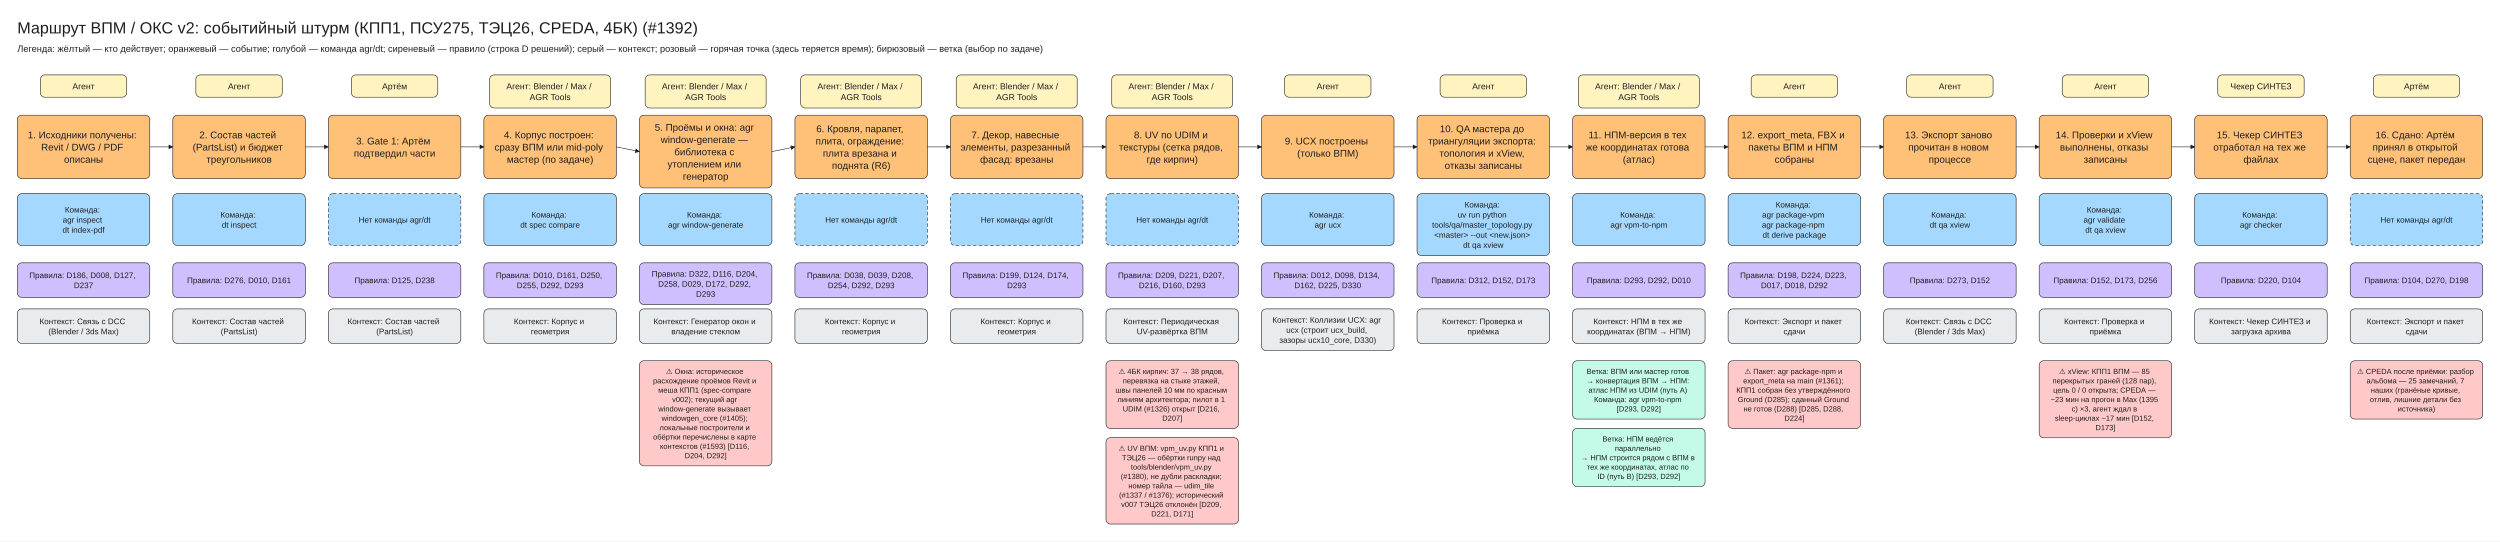
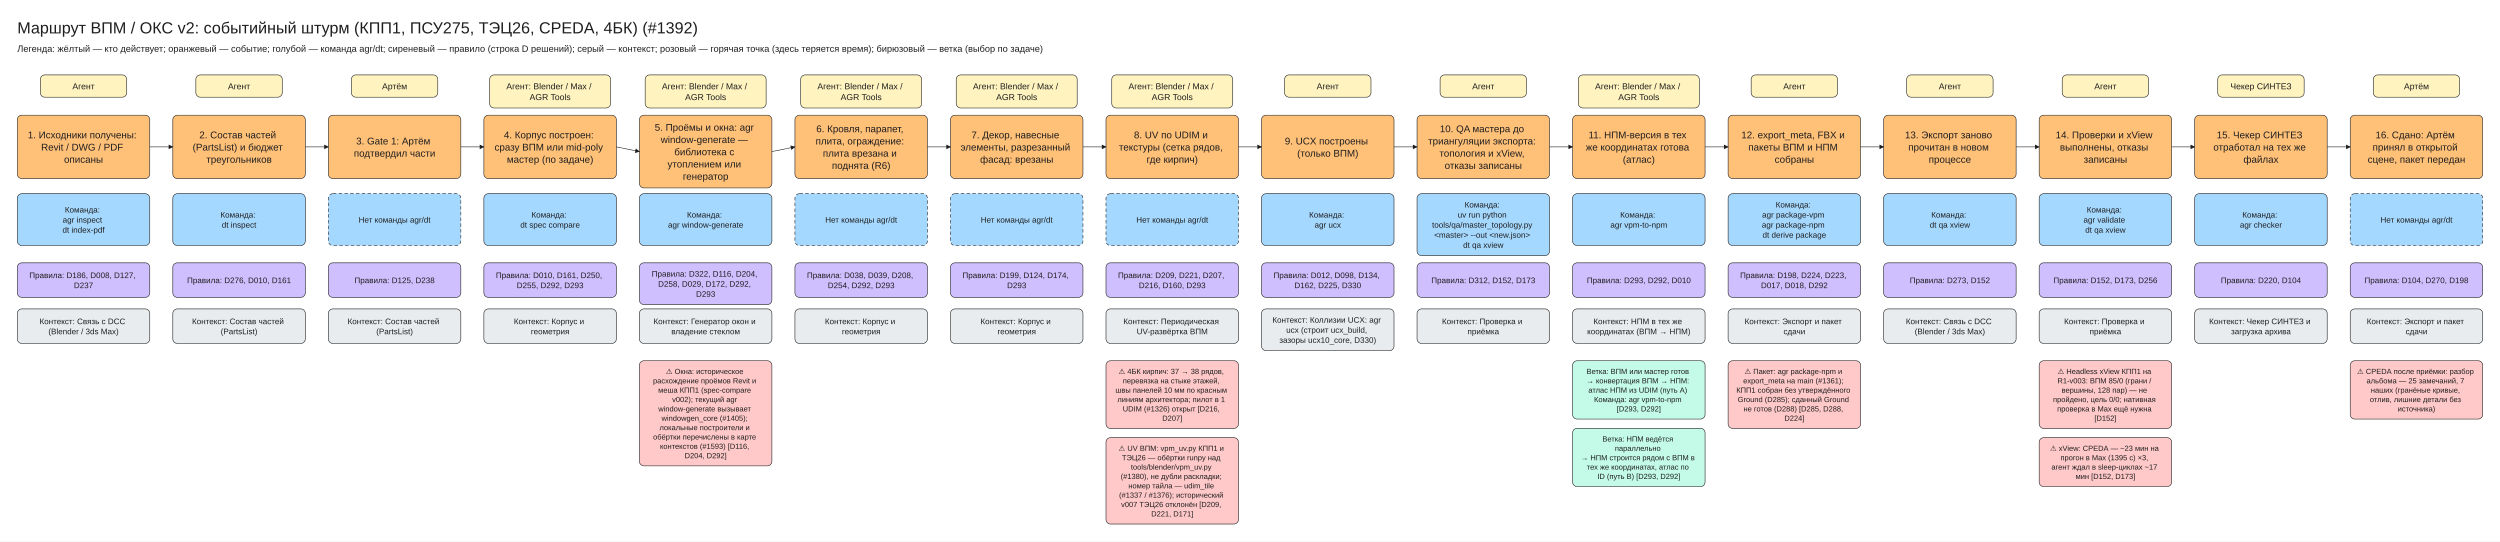
<svg xmlns="http://www.w3.org/2000/svg" viewBox="10 -30 4340 940" width="4340" height="940" font-family="Segoe UI, Arial, sans-serif">
  <defs>
    <marker id="arrow" viewBox="0 0 10 10" refX="9" refY="5" markerWidth="8" markerHeight="8" orient="auto-start-reverse">
      <path d="M0,0 L10,5 L0,10 z" fill="#1e1e1e" />
    </marker>
  </defs>
  <rect x="10" y="-30" width="4340" height="940" fill="#ffffff" />
  <rect x="80" y="100" width="150" height="38.75" rx="8" fill="#fff3bf" stroke="#1e1e1e" />
  <rect x="40" y="170" width="230" height="110" rx="8" fill="#ffc078" stroke="#1e1e1e" />
  <rect x="40" y="306.25" width="230" height="90" rx="8" fill="#a5d8ff" stroke="#1e1e1e" />
  <rect x="40" y="426.25" width="230" height="60" rx="8" fill="#d0bfff" stroke="#1e1e1e" />
  <rect x="40" y="506.25" width="230" height="60" rx="8" fill="#e9ecef" stroke="#1e1e1e" />
  <rect x="350" y="100" width="150" height="38.75" rx="8" fill="#fff3bf" stroke="#1e1e1e" />
  <rect x="310" y="170" width="230" height="110" rx="8" fill="#ffc078" stroke="#1e1e1e" />
  <line x1="270" y1="225.0" x2="310" y2="225.0" stroke="#1e1e1e" marker-end="url(#arrow)" />
  <rect x="310" y="306.25" width="230" height="90" rx="8" fill="#a5d8ff" stroke="#1e1e1e" />
  <rect x="310" y="426.25" width="230" height="60" rx="8" fill="#d0bfff" stroke="#1e1e1e" />
  <rect x="310" y="506.25" width="230" height="60" rx="8" fill="#e9ecef" stroke="#1e1e1e" />
  <rect x="620" y="100" width="150" height="38.75" rx="8" fill="#fff3bf" stroke="#1e1e1e" />
  <rect x="580" y="170" width="230" height="110" rx="8" fill="#ffc078" stroke="#1e1e1e" />
  <line x1="540" y1="225.0" x2="580" y2="225.0" stroke="#1e1e1e" marker-end="url(#arrow)" />
  <rect x="580" y="306.25" width="230" height="90" rx="8" fill="#a5d8ff" stroke="#1e1e1e" stroke-dasharray="6 4" />
  <rect x="580" y="426.25" width="230" height="60" rx="8" fill="#d0bfff" stroke="#1e1e1e" />
  <rect x="580" y="506.25" width="230" height="60" rx="8" fill="#e9ecef" stroke="#1e1e1e" />
  <rect x="860" y="100" width="210" height="57.5" rx="8" fill="#fff3bf" stroke="#1e1e1e" />
  <rect x="850" y="170" width="230" height="110" rx="8" fill="#ffc078" stroke="#1e1e1e" />
  <line x1="810" y1="225.0" x2="850" y2="225.0" stroke="#1e1e1e" marker-end="url(#arrow)" />
  <rect x="850" y="306.25" width="230" height="90" rx="8" fill="#a5d8ff" stroke="#1e1e1e" />
  <rect x="850" y="426.25" width="230" height="60" rx="8" fill="#d0bfff" stroke="#1e1e1e" />
  <rect x="850" y="506.25" width="230" height="60" rx="8" fill="#e9ecef" stroke="#1e1e1e" />
  <rect x="1130" y="100" width="210" height="57.5" rx="8" fill="#fff3bf" stroke="#1e1e1e" />
  <rect x="1120" y="170" width="230" height="126.25" rx="8" fill="#ffc078" stroke="#1e1e1e" />
  <line x1="1080" y1="225.0" x2="1120" y2="233.12" stroke="#1e1e1e" marker-end="url(#arrow)" />
  <rect x="1120" y="306.25" width="230" height="90" rx="8" fill="#a5d8ff" stroke="#1e1e1e" />
  <rect x="1120" y="426.25" width="230" height="72.5" rx="8" fill="#d0bfff" stroke="#1e1e1e" />
  <rect x="1120" y="506.25" width="230" height="60" rx="8" fill="#e9ecef" stroke="#1e1e1e" />
  <rect x="1120" y="596.25" width="230" height="182.5" rx="8" fill="#ffc9c9" stroke="#1e1e1e" />
  <rect x="1400" y="100" width="210" height="57.5" rx="8" fill="#fff3bf" stroke="#1e1e1e" />
  <rect x="1390" y="170" width="230" height="110" rx="8" fill="#ffc078" stroke="#1e1e1e" />
  <line x1="1350" y1="233.12" x2="1390" y2="225.0" stroke="#1e1e1e" marker-end="url(#arrow)" />
  <rect x="1390" y="306.25" width="230" height="90" rx="8" fill="#a5d8ff" stroke="#1e1e1e" stroke-dasharray="6 4" />
  <rect x="1390" y="426.25" width="230" height="60" rx="8" fill="#d0bfff" stroke="#1e1e1e" />
  <rect x="1390" y="506.25" width="230" height="60" rx="8" fill="#e9ecef" stroke="#1e1e1e" />
  <rect x="1670" y="100" width="210" height="57.5" rx="8" fill="#fff3bf" stroke="#1e1e1e" />
  <rect x="1660" y="170" width="230" height="110" rx="8" fill="#ffc078" stroke="#1e1e1e" />
  <line x1="1620" y1="225.0" x2="1660" y2="225.0" stroke="#1e1e1e" marker-end="url(#arrow)" />
  <rect x="1660" y="306.25" width="230" height="90" rx="8" fill="#a5d8ff" stroke="#1e1e1e" stroke-dasharray="6 4" />
  <rect x="1660" y="426.25" width="230" height="60" rx="8" fill="#d0bfff" stroke="#1e1e1e" />
  <rect x="1660" y="506.25" width="230" height="60" rx="8" fill="#e9ecef" stroke="#1e1e1e" />
  <rect x="1940" y="100" width="210" height="57.5" rx="8" fill="#fff3bf" stroke="#1e1e1e" />
  <rect x="1930" y="170" width="230" height="110" rx="8" fill="#ffc078" stroke="#1e1e1e" />
  <line x1="1890" y1="225.0" x2="1930" y2="225.0" stroke="#1e1e1e" marker-end="url(#arrow)" />
  <rect x="1930" y="306.25" width="230" height="90" rx="8" fill="#a5d8ff" stroke="#1e1e1e" stroke-dasharray="6 4" />
  <rect x="1930" y="426.25" width="230" height="60" rx="8" fill="#d0bfff" stroke="#1e1e1e" />
  <rect x="1930" y="506.25" width="230" height="60" rx="8" fill="#e9ecef" stroke="#1e1e1e" />
  <rect x="1930" y="596.25" width="230" height="117.5" rx="8" fill="#ffc9c9" stroke="#1e1e1e" />
  <rect x="1930" y="729.75" width="230" height="150.0" rx="8" fill="#ffc9c9" stroke="#1e1e1e" />
  <rect x="2240" y="100" width="150" height="38.75" rx="8" fill="#fff3bf" stroke="#1e1e1e" />
  <rect x="2200" y="170" width="230" height="110" rx="8" fill="#ffc078" stroke="#1e1e1e" />
  <line x1="2160" y1="225.0" x2="2200" y2="225.0" stroke="#1e1e1e" marker-end="url(#arrow)" />
  <rect x="2200" y="306.25" width="230" height="90" rx="8" fill="#a5d8ff" stroke="#1e1e1e" />
  <rect x="2200" y="426.25" width="230" height="60" rx="8" fill="#d0bfff" stroke="#1e1e1e" />
  <rect x="2200" y="506.25" width="230" height="72.5" rx="8" fill="#e9ecef" stroke="#1e1e1e" />
  <rect x="2510" y="100" width="150" height="38.75" rx="8" fill="#fff3bf" stroke="#1e1e1e" />
  <rect x="2470" y="170" width="230" height="110" rx="8" fill="#ffc078" stroke="#1e1e1e" />
  <line x1="2430" y1="225.0" x2="2470" y2="225.0" stroke="#1e1e1e" marker-end="url(#arrow)" />
  <rect x="2470" y="306.25" width="230" height="107.5" rx="8" fill="#a5d8ff" stroke="#1e1e1e" />
  <rect x="2470" y="426.25" width="230" height="60" rx="8" fill="#d0bfff" stroke="#1e1e1e" />
  <rect x="2470" y="506.25" width="230" height="60" rx="8" fill="#e9ecef" stroke="#1e1e1e" />
  <rect x="2750" y="100" width="210" height="57.5" rx="8" fill="#fff3bf" stroke="#1e1e1e" />
  <rect x="2740" y="170" width="230" height="110" rx="8" fill="#ffc078" stroke="#1e1e1e" />
  <line x1="2700" y1="225.0" x2="2740" y2="225.0" stroke="#1e1e1e" marker-end="url(#arrow)" />
  <rect x="2740" y="306.25" width="230" height="90" rx="8" fill="#a5d8ff" stroke="#1e1e1e" />
  <rect x="2740" y="426.25" width="230" height="60" rx="8" fill="#d0bfff" stroke="#1e1e1e" />
  <rect x="2740" y="506.25" width="230" height="60" rx="8" fill="#e9ecef" stroke="#1e1e1e" />
  <rect x="2740" y="596.25" width="230" height="101.25" rx="8" fill="#c3fae8" stroke="#1e1e1e" />
  <rect x="2740" y="713.5" width="230" height="101.25" rx="8" fill="#c3fae8" stroke="#1e1e1e" />
  <rect x="3050" y="100" width="150" height="38.75" rx="8" fill="#fff3bf" stroke="#1e1e1e" />
  <rect x="3010" y="170" width="230" height="110" rx="8" fill="#ffc078" stroke="#1e1e1e" />
  <line x1="2970" y1="225.0" x2="3010" y2="225.0" stroke="#1e1e1e" marker-end="url(#arrow)" />
  <rect x="3010" y="306.25" width="230" height="90" rx="8" fill="#a5d8ff" stroke="#1e1e1e" />
  <rect x="3010" y="426.25" width="230" height="60" rx="8" fill="#d0bfff" stroke="#1e1e1e" />
  <rect x="3010" y="506.25" width="230" height="60" rx="8" fill="#e9ecef" stroke="#1e1e1e" />
  <rect x="3010" y="596.25" width="230" height="117.5" rx="8" fill="#ffc9c9" stroke="#1e1e1e" />
  <rect x="3320" y="100" width="150" height="38.75" rx="8" fill="#fff3bf" stroke="#1e1e1e" />
  <rect x="3280" y="170" width="230" height="110" rx="8" fill="#ffc078" stroke="#1e1e1e" />
  <line x1="3240" y1="225.0" x2="3280" y2="225.0" stroke="#1e1e1e" marker-end="url(#arrow)" />
  <rect x="3280" y="306.25" width="230" height="90" rx="8" fill="#a5d8ff" stroke="#1e1e1e" />
  <rect x="3280" y="426.25" width="230" height="60" rx="8" fill="#d0bfff" stroke="#1e1e1e" />
  <rect x="3280" y="506.25" width="230" height="60" rx="8" fill="#e9ecef" stroke="#1e1e1e" />
  <rect x="3590" y="100" width="150" height="38.75" rx="8" fill="#fff3bf" stroke="#1e1e1e" />
  <rect x="3550" y="170" width="230" height="110" rx="8" fill="#ffc078" stroke="#1e1e1e" />
  <line x1="3510" y1="225.0" x2="3550" y2="225.0" stroke="#1e1e1e" marker-end="url(#arrow)" />
  <rect x="3550" y="306.25" width="230" height="90" rx="8" fill="#a5d8ff" stroke="#1e1e1e" />
  <rect x="3550" y="426.25" width="230" height="60" rx="8" fill="#d0bfff" stroke="#1e1e1e" />
  <rect x="3550" y="506.25" width="230" height="60" rx="8" fill="#e9ecef" stroke="#1e1e1e" />
-   <rect x="3550" y="596.25" width="230" height="133.75" rx="8" fill="#ffc9c9" stroke="#1e1e1e" />
+   <rect x="3550" y="596.25" width="230" height="117.5" rx="8" fill="#ffc9c9" stroke="#1e1e1e" />
+   <rect x="3550" y="729.75" width="230" height="85.0" rx="8" fill="#ffc9c9" stroke="#1e1e1e" />
  <rect x="3860" y="100" width="150" height="38.75" rx="8" fill="#fff3bf" stroke="#1e1e1e" />
  <rect x="3820" y="170" width="230" height="110" rx="8" fill="#ffc078" stroke="#1e1e1e" />
  <line x1="3780" y1="225.0" x2="3820" y2="225.0" stroke="#1e1e1e" marker-end="url(#arrow)" />
  <rect x="3820" y="306.25" width="230" height="90" rx="8" fill="#a5d8ff" stroke="#1e1e1e" />
  <rect x="3820" y="426.25" width="230" height="60" rx="8" fill="#d0bfff" stroke="#1e1e1e" />
  <rect x="3820" y="506.25" width="230" height="60" rx="8" fill="#e9ecef" stroke="#1e1e1e" />
  <rect x="4130" y="100" width="150" height="38.75" rx="8" fill="#fff3bf" stroke="#1e1e1e" />
  <rect x="4090" y="170" width="230" height="110" rx="8" fill="#ffc078" stroke="#1e1e1e" />
  <line x1="4050" y1="225.0" x2="4090" y2="225.0" stroke="#1e1e1e" marker-end="url(#arrow)" />
  <rect x="4090" y="306.25" width="230" height="90" rx="8" fill="#a5d8ff" stroke="#1e1e1e" stroke-dasharray="6 4" />
  <rect x="4090" y="426.25" width="230" height="60" rx="8" fill="#d0bfff" stroke="#1e1e1e" />
  <rect x="4090" y="506.25" width="230" height="60" rx="8" fill="#e9ecef" stroke="#1e1e1e" />
  <rect x="4090" y="596.25" width="230" height="101.25" rx="8" fill="#ffc9c9" stroke="#1e1e1e" />
  <text x="40" y="0" font-size="28" text-anchor="start" fill="#1e1e1e">
    <tspan x="40" dy="28">Маршрут ВПМ / ОКС v2: событийный штурм (КПП1, ПСУ275, ТЭЦ26, СРЕDА, 4БК) (#1392)</tspan>
  </text>
  <text x="40" y="44" font-size="16" text-anchor="start" fill="#1e1e1e">
    <tspan x="40" dy="16">Легенда: жёлтый — кто действует; оранжевый — событие; голубой — команда agr/dt; сиреневый — правило (строка D решений); серый — контекст; розовый — горячая точка (здесь теряется время); бирюзовый — ветка (выбор по задаче)</tspan>
  </text>
  <text x="155.0" y="110.0" font-size="15" text-anchor="middle" fill="#1e1e1e">
    <tspan x="155.0" dy="15">Агент</tspan>
  </text>
  <text x="155.0" y="193.12" font-size="17" text-anchor="middle" fill="#1e1e1e">
    <tspan x="155.0" dy="17">1. Исходники получены:</tspan>
    <tspan x="155.0" dy="21.25">Revit / DWG / PDF</tspan>
    <tspan x="155.0" dy="21.25">описаны</tspan>
  </text>
  <text x="155.0" y="325.0" font-size="14" text-anchor="middle" fill="#1e1e1e">
    <tspan x="155.0" dy="14">Команда:</tspan>
    <tspan x="155.0" dy="17.5">agr inspect</tspan>
    <tspan x="155.0" dy="17.5">dt index-pdf</tspan>
  </text>
  <text x="155.0" y="438.75" font-size="14" text-anchor="middle" fill="#1e1e1e">
    <tspan x="155.0" dy="14">Правила: D186, D008, D127,</tspan>
    <tspan x="155.0" dy="17.5">D237</tspan>
  </text>
  <text x="155.0" y="518.75" font-size="14" text-anchor="middle" fill="#1e1e1e">
    <tspan x="155.0" dy="14">Контекст: Связь с DCC</tspan>
    <tspan x="155.0" dy="17.5">(Blender / 3ds Max)</tspan>
  </text>
  <text x="425.0" y="110.0" font-size="15" text-anchor="middle" fill="#1e1e1e">
    <tspan x="425.0" dy="15">Агент</tspan>
  </text>
  <text x="425.0" y="193.12" font-size="17" text-anchor="middle" fill="#1e1e1e">
    <tspan x="425.0" dy="17">2. Состав частей</tspan>
    <tspan x="425.0" dy="21.25">(PartsList) и бюджет</tspan>
    <tspan x="425.0" dy="21.25">треугольников</tspan>
  </text>
  <text x="425.0" y="333.75" font-size="14" text-anchor="middle" fill="#1e1e1e">
    <tspan x="425.0" dy="14">Команда:</tspan>
    <tspan x="425.0" dy="17.5">dt inspect</tspan>
  </text>
  <text x="425.0" y="447.5" font-size="14" text-anchor="middle" fill="#1e1e1e">
    <tspan x="425.0" dy="14">Правила: D276, D010, D161</tspan>
  </text>
  <text x="425.0" y="518.75" font-size="14" text-anchor="middle" fill="#1e1e1e">
    <tspan x="425.0" dy="14">Контекст: Состав частей</tspan>
    <tspan x="425.0" dy="17.5">(PartsList)</tspan>
  </text>
  <text x="695.0" y="110.0" font-size="15" text-anchor="middle" fill="#1e1e1e">
    <tspan x="695.0" dy="15">Артём</tspan>
  </text>
  <text x="695.0" y="203.75" font-size="17" text-anchor="middle" fill="#1e1e1e">
    <tspan x="695.0" dy="17">3. Gate 1: Артём</tspan>
    <tspan x="695.0" dy="21.25">подтвердил части</tspan>
  </text>
  <text x="695.0" y="342.5" font-size="14" text-anchor="middle" fill="#1e1e1e">
    <tspan x="695.0" dy="14">Нет команды agr/dt</tspan>
  </text>
  <text x="695.0" y="447.5" font-size="14" text-anchor="middle" fill="#1e1e1e">
    <tspan x="695.0" dy="14">Правила: D125, D238</tspan>
  </text>
  <text x="695.0" y="518.75" font-size="14" text-anchor="middle" fill="#1e1e1e">
    <tspan x="695.0" dy="14">Контекст: Состав частей</tspan>
    <tspan x="695.0" dy="17.5">(PartsList)</tspan>
  </text>
  <text x="965.0" y="110.0" font-size="15" text-anchor="middle" fill="#1e1e1e">
    <tspan x="965.0" dy="15">Агент: Blender / Max /</tspan>
    <tspan x="965.0" dy="18.75">AGR Tools</tspan>
  </text>
  <text x="965.0" y="193.12" font-size="17" text-anchor="middle" fill="#1e1e1e">
    <tspan x="965.0" dy="17">4. Корпус построен:</tspan>
    <tspan x="965.0" dy="21.25">сразу ВПМ или mid-poly</tspan>
    <tspan x="965.0" dy="21.25">мастер (по задаче)</tspan>
  </text>
  <text x="965.0" y="333.75" font-size="14" text-anchor="middle" fill="#1e1e1e">
    <tspan x="965.0" dy="14">Команда:</tspan>
    <tspan x="965.0" dy="17.5">dt spec compare</tspan>
  </text>
  <text x="965.0" y="438.75" font-size="14" text-anchor="middle" fill="#1e1e1e">
    <tspan x="965.0" dy="14">Правила: D010, D161, D250,</tspan>
    <tspan x="965.0" dy="17.5">D255, D292, D293</tspan>
  </text>
  <text x="965.0" y="518.75" font-size="14" text-anchor="middle" fill="#1e1e1e">
    <tspan x="965.0" dy="14">Контекст: Корпус и</tspan>
    <tspan x="965.0" dy="17.5">геометрия</tspan>
  </text>
  <text x="1235.0" y="110.0" font-size="15" text-anchor="middle" fill="#1e1e1e">
    <tspan x="1235.0" dy="15">Агент: Blender / Max /</tspan>
    <tspan x="1235.0" dy="18.75">AGR Tools</tspan>
  </text>
  <text x="1235.0" y="180.0" font-size="17" text-anchor="middle" fill="#1e1e1e">
    <tspan x="1235.0" dy="17">5. Проёмы и окна: agr</tspan>
    <tspan x="1235.0" dy="21.25">window-generate —</tspan>
    <tspan x="1235.0" dy="21.25">библиотека с</tspan>
    <tspan x="1235.0" dy="21.25">утоплением или</tspan>
    <tspan x="1235.0" dy="21.25">генератор</tspan>
  </text>
  <text x="1235.0" y="333.75" font-size="14" text-anchor="middle" fill="#1e1e1e">
    <tspan x="1235.0" dy="14">Команда:</tspan>
    <tspan x="1235.0" dy="17.5">agr window-generate</tspan>
  </text>
  <text x="1235.0" y="436.25" font-size="14" text-anchor="middle" fill="#1e1e1e">
    <tspan x="1235.0" dy="14">Правила: D322, D116, D204,</tspan>
    <tspan x="1235.0" dy="17.5">D258, D029, D172, D292,</tspan>
    <tspan x="1235.0" dy="17.5">D293</tspan>
  </text>
  <text x="1235.0" y="518.75" font-size="14" text-anchor="middle" fill="#1e1e1e">
    <tspan x="1235.0" dy="14">Контекст: Генератор окон и</tspan>
    <tspan x="1235.0" dy="17.5">владение стеклом</tspan>
  </text>
  <text x="1235.0" y="606.25" font-size="13" text-anchor="middle" fill="#1e1e1e">
    <tspan x="1235.0" dy="13">⚠ Окна: историческое</tspan>
    <tspan x="1235.0" dy="16.25">расхождение проёмов Revit и</tspan>
    <tspan x="1235.0" dy="16.25">меша КПП1 (spec-compare</tspan>
    <tspan x="1235.0" dy="16.25">v002); текущий agr</tspan>
    <tspan x="1235.0" dy="16.25">window-generate вызывает</tspan>
    <tspan x="1235.0" dy="16.25">windowgen_core (#1405);</tspan>
    <tspan x="1235.0" dy="16.25">локальные построители и</tspan>
    <tspan x="1235.0" dy="16.25">обёртки перечислены в карте</tspan>
    <tspan x="1235.0" dy="16.25">контекстов (#1593) [D116,</tspan>
    <tspan x="1235.0" dy="16.25">D204, D292]</tspan>
  </text>
  <text x="1505.0" y="110.0" font-size="15" text-anchor="middle" fill="#1e1e1e">
    <tspan x="1505.0" dy="15">Агент: Blender / Max /</tspan>
    <tspan x="1505.0" dy="18.75">AGR Tools</tspan>
  </text>
  <text x="1505.0" y="182.5" font-size="17" text-anchor="middle" fill="#1e1e1e">
    <tspan x="1505.0" dy="17">6. Кровля, парапет,</tspan>
    <tspan x="1505.0" dy="21.25">плита, ограждение:</tspan>
    <tspan x="1505.0" dy="21.25">плита врезана и</tspan>
    <tspan x="1505.0" dy="21.25">поднята (R6)</tspan>
  </text>
  <text x="1505.0" y="342.5" font-size="14" text-anchor="middle" fill="#1e1e1e">
    <tspan x="1505.0" dy="14">Нет команды agr/dt</tspan>
  </text>
  <text x="1505.0" y="438.75" font-size="14" text-anchor="middle" fill="#1e1e1e">
    <tspan x="1505.0" dy="14">Правила: D038, D039, D208,</tspan>
    <tspan x="1505.0" dy="17.5">D254, D292, D293</tspan>
  </text>
  <text x="1505.0" y="518.75" font-size="14" text-anchor="middle" fill="#1e1e1e">
    <tspan x="1505.0" dy="14">Контекст: Корпус и</tspan>
    <tspan x="1505.0" dy="17.5">геометрия</tspan>
  </text>
  <text x="1775.0" y="110.0" font-size="15" text-anchor="middle" fill="#1e1e1e">
    <tspan x="1775.0" dy="15">Агент: Blender / Max /</tspan>
    <tspan x="1775.0" dy="18.75">AGR Tools</tspan>
  </text>
  <text x="1775.0" y="193.12" font-size="17" text-anchor="middle" fill="#1e1e1e">
    <tspan x="1775.0" dy="17">7. Декор, навесные</tspan>
    <tspan x="1775.0" dy="21.25">элементы, разрезанный</tspan>
    <tspan x="1775.0" dy="21.25">фасад: врезаны</tspan>
  </text>
  <text x="1775.0" y="342.5" font-size="14" text-anchor="middle" fill="#1e1e1e">
    <tspan x="1775.0" dy="14">Нет команды agr/dt</tspan>
  </text>
  <text x="1775.0" y="438.75" font-size="14" text-anchor="middle" fill="#1e1e1e">
    <tspan x="1775.0" dy="14">Правила: D199, D124, D174,</tspan>
    <tspan x="1775.0" dy="17.5">D293</tspan>
  </text>
  <text x="1775.0" y="518.75" font-size="14" text-anchor="middle" fill="#1e1e1e">
    <tspan x="1775.0" dy="14">Контекст: Корпус и</tspan>
    <tspan x="1775.0" dy="17.5">геометрия</tspan>
  </text>
  <text x="2045.0" y="110.0" font-size="15" text-anchor="middle" fill="#1e1e1e">
    <tspan x="2045.0" dy="15">Агент: Blender / Max /</tspan>
    <tspan x="2045.0" dy="18.75">AGR Tools</tspan>
  </text>
  <text x="2045.0" y="193.12" font-size="17" text-anchor="middle" fill="#1e1e1e">
    <tspan x="2045.0" dy="17">8. UV по UDIM и</tspan>
    <tspan x="2045.0" dy="21.25">текстуры (сетка рядов,</tspan>
    <tspan x="2045.0" dy="21.25">где кирпич)</tspan>
  </text>
  <text x="2045.0" y="342.5" font-size="14" text-anchor="middle" fill="#1e1e1e">
    <tspan x="2045.0" dy="14">Нет команды agr/dt</tspan>
  </text>
  <text x="2045.0" y="438.75" font-size="14" text-anchor="middle" fill="#1e1e1e">
    <tspan x="2045.0" dy="14">Правила: D209, D221, D207,</tspan>
    <tspan x="2045.0" dy="17.5">D216, D160, D293</tspan>
  </text>
  <text x="2045.0" y="518.75" font-size="14" text-anchor="middle" fill="#1e1e1e">
    <tspan x="2045.0" dy="14">Контекст: Периодическая</tspan>
    <tspan x="2045.0" dy="17.5">UV-развёртка ВПМ</tspan>
  </text>
  <text x="2045.0" y="606.25" font-size="13" text-anchor="middle" fill="#1e1e1e">
    <tspan x="2045.0" dy="13">⚠ 4БК кирпич: 37 → 38 рядов,</tspan>
    <tspan x="2045.0" dy="16.25">перевязка на стыке этажей,</tspan>
    <tspan x="2045.0" dy="16.25">швы панелей 10 мм по красным</tspan>
    <tspan x="2045.0" dy="16.25">линиям архитектора; пилот в 1</tspan>
    <tspan x="2045.0" dy="16.25">UDIM (#1326) открыт [D216,</tspan>
    <tspan x="2045.0" dy="16.25">D207]</tspan>
  </text>
  <text x="2045.0" y="739.75" font-size="13" text-anchor="middle" fill="#1e1e1e">
    <tspan x="2045.0" dy="13">⚠ UV ВПМ: vpm_uv.py КПП1 и</tspan>
    <tspan x="2045.0" dy="16.25">ТЭЦ26 — обёртки runpy над</tspan>
    <tspan x="2045.0" dy="16.25">tools/blender/vpm_uv.py</tspan>
    <tspan x="2045.0" dy="16.25">(#1380), не дубли раскладки;</tspan>
    <tspan x="2045.0" dy="16.25">номер тайла — udim_tile</tspan>
    <tspan x="2045.0" dy="16.25">(#1337 / #1376); исторический</tspan>
    <tspan x="2045.0" dy="16.25">v007 ТЭЦ26 отклонён [D209,</tspan>
    <tspan x="2045.0" dy="16.25">D221, D171]</tspan>
  </text>
  <text x="2315.0" y="110.0" font-size="15" text-anchor="middle" fill="#1e1e1e">
    <tspan x="2315.0" dy="15">Агент</tspan>
  </text>
  <text x="2315.0" y="203.75" font-size="17" text-anchor="middle" fill="#1e1e1e">
    <tspan x="2315.0" dy="17">9. UCX построены</tspan>
    <tspan x="2315.0" dy="21.25">(только ВПМ)</tspan>
  </text>
  <text x="2315.0" y="333.75" font-size="14" text-anchor="middle" fill="#1e1e1e">
    <tspan x="2315.0" dy="14">Команда:</tspan>
    <tspan x="2315.0" dy="17.5">agr ucx</tspan>
  </text>
  <text x="2315.0" y="438.75" font-size="14" text-anchor="middle" fill="#1e1e1e">
    <tspan x="2315.0" dy="14">Правила: D012, D098, D134,</tspan>
    <tspan x="2315.0" dy="17.5">D162, D225, D330</tspan>
  </text>
  <text x="2315.0" y="516.25" font-size="14" text-anchor="middle" fill="#1e1e1e">
    <tspan x="2315.0" dy="14">Контекст: Коллизии UCX: agr</tspan>
    <tspan x="2315.0" dy="17.5">ucx (строит ucx_build,</tspan>
    <tspan x="2315.0" dy="17.5">зазоры ucx10_core, D330)</tspan>
  </text>
  <text x="2585.0" y="110.0" font-size="15" text-anchor="middle" fill="#1e1e1e">
    <tspan x="2585.0" dy="15">Агент</tspan>
  </text>
  <text x="2585.0" y="182.5" font-size="17" text-anchor="middle" fill="#1e1e1e">
    <tspan x="2585.0" dy="17">10. QA мастера до</tspan>
    <tspan x="2585.0" dy="21.25">триангуляции экспорта:</tspan>
    <tspan x="2585.0" dy="21.25">топология и xView,</tspan>
    <tspan x="2585.0" dy="21.25">отказы записаны</tspan>
  </text>
  <text x="2585.0" y="316.25" font-size="14" text-anchor="middle" fill="#1e1e1e">
    <tspan x="2585.0" dy="14">Команда:</tspan>
    <tspan x="2585.0" dy="17.5">uv run python</tspan>
    <tspan x="2585.0" dy="17.5">tools/qa/master_topology.py</tspan>
    <tspan x="2585.0" dy="17.5">&lt;master&gt; --out &lt;new.json&gt;</tspan>
    <tspan x="2585.0" dy="17.5">dt qa xview</tspan>
  </text>
  <text x="2585.0" y="447.5" font-size="14" text-anchor="middle" fill="#1e1e1e">
    <tspan x="2585.0" dy="14">Правила: D312, D152, D173</tspan>
  </text>
  <text x="2585.0" y="518.75" font-size="14" text-anchor="middle" fill="#1e1e1e">
    <tspan x="2585.0" dy="14">Контекст: Проверка и</tspan>
    <tspan x="2585.0" dy="17.5">приёмка</tspan>
  </text>
  <text x="2855.0" y="110.0" font-size="15" text-anchor="middle" fill="#1e1e1e">
    <tspan x="2855.0" dy="15">Агент: Blender / Max /</tspan>
    <tspan x="2855.0" dy="18.75">AGR Tools</tspan>
  </text>
  <text x="2855.0" y="193.12" font-size="17" text-anchor="middle" fill="#1e1e1e">
    <tspan x="2855.0" dy="17">11. НПМ-версия в тех</tspan>
    <tspan x="2855.0" dy="21.25">же координатах готова</tspan>
    <tspan x="2855.0" dy="21.25">(атлас)</tspan>
  </text>
  <text x="2855.0" y="333.75" font-size="14" text-anchor="middle" fill="#1e1e1e">
    <tspan x="2855.0" dy="14">Команда:</tspan>
    <tspan x="2855.0" dy="17.5">agr vpm-to-npm</tspan>
  </text>
  <text x="2855.0" y="447.5" font-size="14" text-anchor="middle" fill="#1e1e1e">
    <tspan x="2855.0" dy="14">Правила: D293, D292, D010</tspan>
  </text>
  <text x="2855.0" y="518.75" font-size="14" text-anchor="middle" fill="#1e1e1e">
    <tspan x="2855.0" dy="14">Контекст: НПМ в тех же</tspan>
    <tspan x="2855.0" dy="17.5">координатах (ВПМ → НПМ)</tspan>
  </text>
  <text x="2855.0" y="606.25" font-size="13" text-anchor="middle" fill="#1e1e1e">
    <tspan x="2855.0" dy="13">Ветка: ВПМ или мастер готов</tspan>
    <tspan x="2855.0" dy="16.25">→ конвертация ВПМ → НПМ:</tspan>
    <tspan x="2855.0" dy="16.25">атлас НПМ из UDIM (путь A)</tspan>
    <tspan x="2855.0" dy="16.25">Команда: agr vpm-to-npm</tspan>
    <tspan x="2855.0" dy="16.25">[D293, D292]</tspan>
  </text>
  <text x="2855.0" y="723.5" font-size="13" text-anchor="middle" fill="#1e1e1e">
    <tspan x="2855.0" dy="13">Ветка: НПМ ведётся</tspan>
    <tspan x="2855.0" dy="16.25">параллельно</tspan>
    <tspan x="2855.0" dy="16.25">→ НПМ строится рядом с ВПМ в</tspan>
    <tspan x="2855.0" dy="16.25">тех же координатах, атлас по</tspan>
    <tspan x="2855.0" dy="16.25">ID (путь B) [D293, D292]</tspan>
  </text>
  <text x="3125.0" y="110.0" font-size="15" text-anchor="middle" fill="#1e1e1e">
    <tspan x="3125.0" dy="15">Агент</tspan>
  </text>
  <text x="3125.0" y="193.12" font-size="17" text-anchor="middle" fill="#1e1e1e">
    <tspan x="3125.0" dy="17">12. export_meta, FBX и</tspan>
    <tspan x="3125.0" dy="21.25">пакеты ВПМ и НПМ</tspan>
    <tspan x="3125.0" dy="21.25">собраны</tspan>
  </text>
  <text x="3125.0" y="316.25" font-size="14" text-anchor="middle" fill="#1e1e1e">
    <tspan x="3125.0" dy="14">Команда:</tspan>
    <tspan x="3125.0" dy="17.5">agr package-vpm</tspan>
    <tspan x="3125.0" dy="17.5">agr package-npm</tspan>
    <tspan x="3125.0" dy="17.5">dt derive package</tspan>
  </text>
  <text x="3125.0" y="438.75" font-size="14" text-anchor="middle" fill="#1e1e1e">
    <tspan x="3125.0" dy="14">Правила: D198, D224, D223,</tspan>
    <tspan x="3125.0" dy="17.5">D017, D018, D292</tspan>
  </text>
  <text x="3125.0" y="518.75" font-size="14" text-anchor="middle" fill="#1e1e1e">
    <tspan x="3125.0" dy="14">Контекст: Экспорт и пакет</tspan>
    <tspan x="3125.0" dy="17.5">сдачи</tspan>
  </text>
  <text x="3125.0" y="606.25" font-size="13" text-anchor="middle" fill="#1e1e1e">
    <tspan x="3125.0" dy="13">⚠ Пакет: agr package-npm и</tspan>
    <tspan x="3125.0" dy="16.25">export_meta на main (#1361);</tspan>
    <tspan x="3125.0" dy="16.25">КПП1 собран без утверждённого</tspan>
    <tspan x="3125.0" dy="16.25">Ground (D285); сданный Ground</tspan>
    <tspan x="3125.0" dy="16.25">не готов (D288) [D285, D288,</tspan>
    <tspan x="3125.0" dy="16.25">D224]</tspan>
  </text>
  <text x="3395.0" y="110.0" font-size="15" text-anchor="middle" fill="#1e1e1e">
    <tspan x="3395.0" dy="15">Агент</tspan>
  </text>
  <text x="3395.0" y="193.12" font-size="17" text-anchor="middle" fill="#1e1e1e">
    <tspan x="3395.0" dy="17">13. Экспорт заново</tspan>
    <tspan x="3395.0" dy="21.25">прочитан в новом</tspan>
    <tspan x="3395.0" dy="21.25">процессе</tspan>
  </text>
  <text x="3395.0" y="333.75" font-size="14" text-anchor="middle" fill="#1e1e1e">
    <tspan x="3395.0" dy="14">Команда:</tspan>
    <tspan x="3395.0" dy="17.5">dt qa xview</tspan>
  </text>
  <text x="3395.0" y="447.5" font-size="14" text-anchor="middle" fill="#1e1e1e">
    <tspan x="3395.0" dy="14">Правила: D273, D152</tspan>
  </text>
  <text x="3395.0" y="518.75" font-size="14" text-anchor="middle" fill="#1e1e1e">
    <tspan x="3395.0" dy="14">Контекст: Связь с DCC</tspan>
    <tspan x="3395.0" dy="17.5">(Blender / 3ds Max)</tspan>
  </text>
  <text x="3665.0" y="110.0" font-size="15" text-anchor="middle" fill="#1e1e1e">
    <tspan x="3665.0" dy="15">Агент</tspan>
  </text>
  <text x="3665.0" y="193.12" font-size="17" text-anchor="middle" fill="#1e1e1e">
    <tspan x="3665.0" dy="17">14. Проверки и xView</tspan>
    <tspan x="3665.0" dy="21.25">выполнены, отказы</tspan>
    <tspan x="3665.0" dy="21.25">записаны</tspan>
  </text>
  <text x="3665.0" y="325.0" font-size="14" text-anchor="middle" fill="#1e1e1e">
    <tspan x="3665.0" dy="14">Команда:</tspan>
    <tspan x="3665.0" dy="17.5">agr validate</tspan>
    <tspan x="3665.0" dy="17.5">dt qa xview</tspan>
  </text>
  <text x="3665.0" y="447.5" font-size="14" text-anchor="middle" fill="#1e1e1e">
    <tspan x="3665.0" dy="14">Правила: D152, D173, D256</tspan>
  </text>
  <text x="3665.0" y="518.75" font-size="14" text-anchor="middle" fill="#1e1e1e">
    <tspan x="3665.0" dy="14">Контекст: Проверка и</tspan>
    <tspan x="3665.0" dy="17.5">приёмка</tspan>
  </text>
  <text x="3665.0" y="606.25" font-size="13" text-anchor="middle" fill="#1e1e1e">
-     <tspan x="3665.0" dy="13">⚠ xView: КПП1 ВПМ — 85</tspan>
-     <tspan x="3665.0" dy="16.25">перекрытых граней (128 пар),</tspan>
-     <tspan x="3665.0" dy="16.25">цель 0 / 0 открыта; СРЕDА —</tspan>
-     <tspan x="3665.0" dy="16.25">~23 мин на прогон в Max (1395</tspan>
-     <tspan x="3665.0" dy="16.25">с) ×3, агент ждал в</tspan>
-     <tspan x="3665.0" dy="16.25">sleep-циклах ~17 мин [D152,</tspan>
-     <tspan x="3665.0" dy="16.25">D173]</tspan>
+     <tspan x="3665.0" dy="13">⚠ Headless xView КПП1 на</tspan>
+     <tspan x="3665.0" dy="16.25">R1-v003: ВПМ 85/0 (грани /</tspan>
+     <tspan x="3665.0" dy="16.25">вершины, 128 пар) — не</tspan>
+     <tspan x="3665.0" dy="16.25">пройдено, цель 0/0; нативная</tspan>
+     <tspan x="3665.0" dy="16.25">проверка в Max ещё нужна</tspan>
+     <tspan x="3665.0" dy="16.25">[D152]</tspan>
+   </text>
+   <text x="3665.0" y="739.75" font-size="13" text-anchor="middle" fill="#1e1e1e">
+     <tspan x="3665.0" dy="13">⚠ xView: СРЕDА — ~23 мин на</tspan>
+     <tspan x="3665.0" dy="16.25">прогон в Max (1395 с) ×3,</tspan>
+     <tspan x="3665.0" dy="16.25">агент ждал в sleep-циклах ~17</tspan>
+     <tspan x="3665.0" dy="16.25">мин [D152, D173]</tspan>
  </text>
  <text x="3935.0" y="110.0" font-size="15" text-anchor="middle" fill="#1e1e1e">
    <tspan x="3935.0" dy="15">Чекер СИНТЕЗ</tspan>
  </text>
  <text x="3935.0" y="193.12" font-size="17" text-anchor="middle" fill="#1e1e1e">
    <tspan x="3935.0" dy="17">15. Чекер СИНТЕЗ</tspan>
    <tspan x="3935.0" dy="21.25">отработал на тех же</tspan>
    <tspan x="3935.0" dy="21.25">файлах</tspan>
  </text>
  <text x="3935.0" y="333.75" font-size="14" text-anchor="middle" fill="#1e1e1e">
    <tspan x="3935.0" dy="14">Команда:</tspan>
    <tspan x="3935.0" dy="17.5">agr checker</tspan>
  </text>
  <text x="3935.0" y="447.5" font-size="14" text-anchor="middle" fill="#1e1e1e">
    <tspan x="3935.0" dy="14">Правила: D220, D104</tspan>
  </text>
  <text x="3935.0" y="518.75" font-size="14" text-anchor="middle" fill="#1e1e1e">
    <tspan x="3935.0" dy="14">Контекст: Чекер СИНТЕЗ и</tspan>
    <tspan x="3935.0" dy="17.5">загрузка архива</tspan>
  </text>
  <text x="4205.0" y="110.0" font-size="15" text-anchor="middle" fill="#1e1e1e">
    <tspan x="4205.0" dy="15">Артём</tspan>
  </text>
  <text x="4205.0" y="193.12" font-size="17" text-anchor="middle" fill="#1e1e1e">
    <tspan x="4205.0" dy="17">16. Сдано: Артём</tspan>
    <tspan x="4205.0" dy="21.25">принял в открытой</tspan>
    <tspan x="4205.0" dy="21.25">сцене, пакет передан</tspan>
  </text>
  <text x="4205.0" y="342.5" font-size="14" text-anchor="middle" fill="#1e1e1e">
    <tspan x="4205.0" dy="14">Нет команды agr/dt</tspan>
  </text>
  <text x="4205.0" y="447.5" font-size="14" text-anchor="middle" fill="#1e1e1e">
    <tspan x="4205.0" dy="14">Правила: D104, D270, D198</tspan>
  </text>
  <text x="4205.0" y="518.75" font-size="14" text-anchor="middle" fill="#1e1e1e">
    <tspan x="4205.0" dy="14">Контекст: Экспорт и пакет</tspan>
    <tspan x="4205.0" dy="17.5">сдачи</tspan>
  </text>
  <text x="4205.0" y="606.25" font-size="13" text-anchor="middle" fill="#1e1e1e">
    <tspan x="4205.0" dy="13">⚠ СРЕDА после приёмки: разбор</tspan>
    <tspan x="4205.0" dy="16.25">альбома — 25 замечаний, 7</tspan>
    <tspan x="4205.0" dy="16.25">наших (гранёные кривые,</tspan>
    <tspan x="4205.0" dy="16.25">отлив, лишние детали без</tspan>
    <tspan x="4205.0" dy="16.25">источника)</tspan>
  </text>
</svg>
